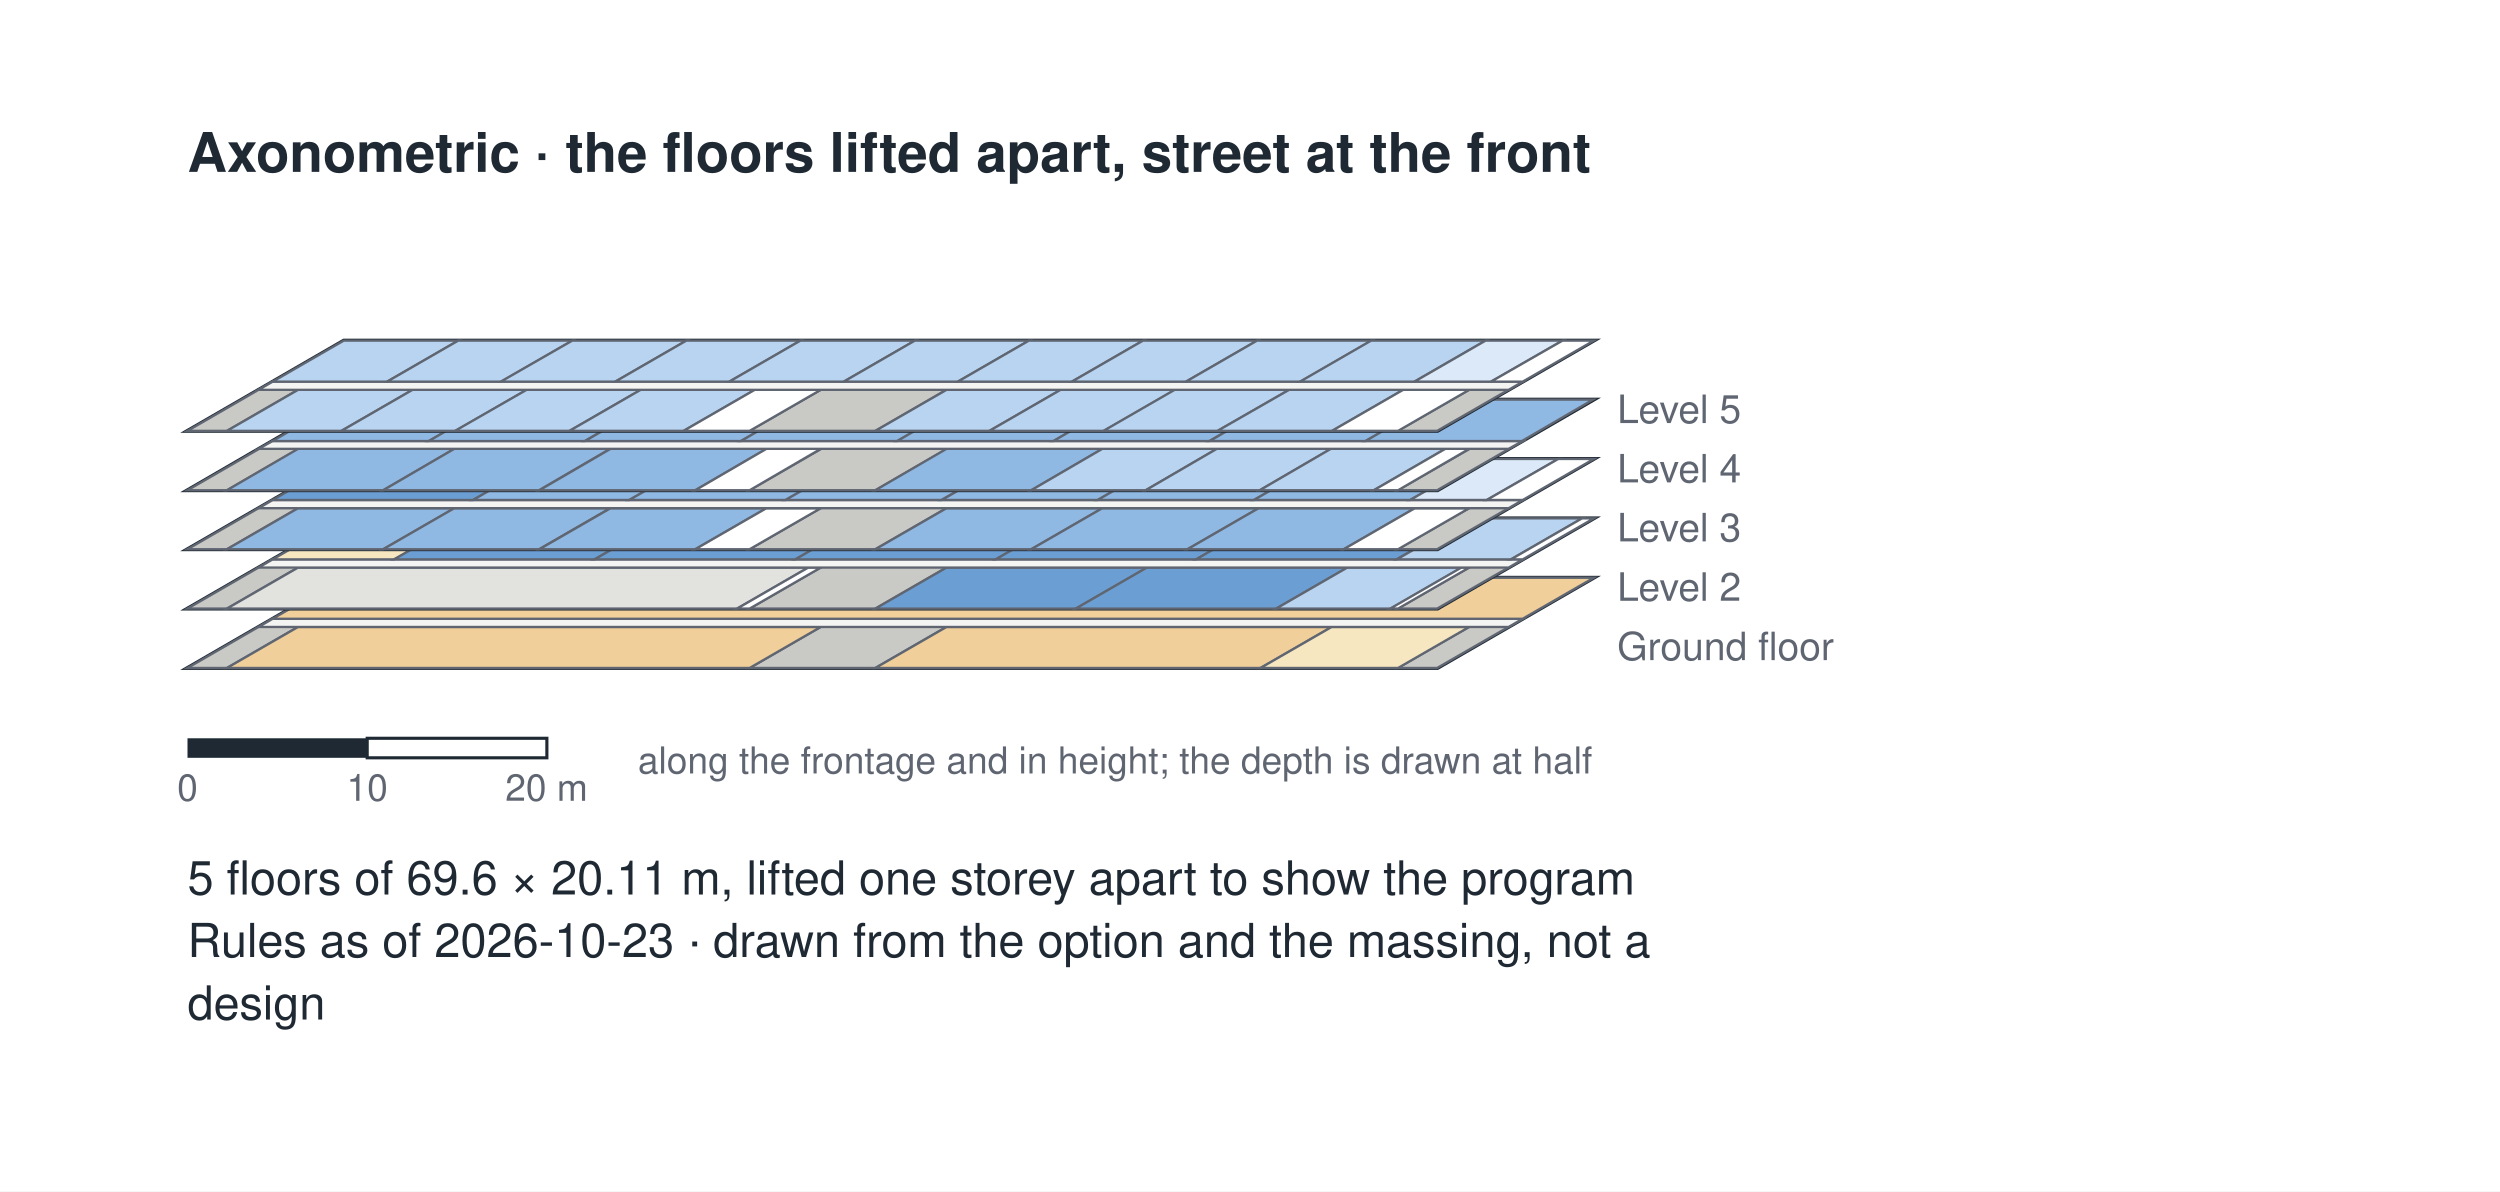
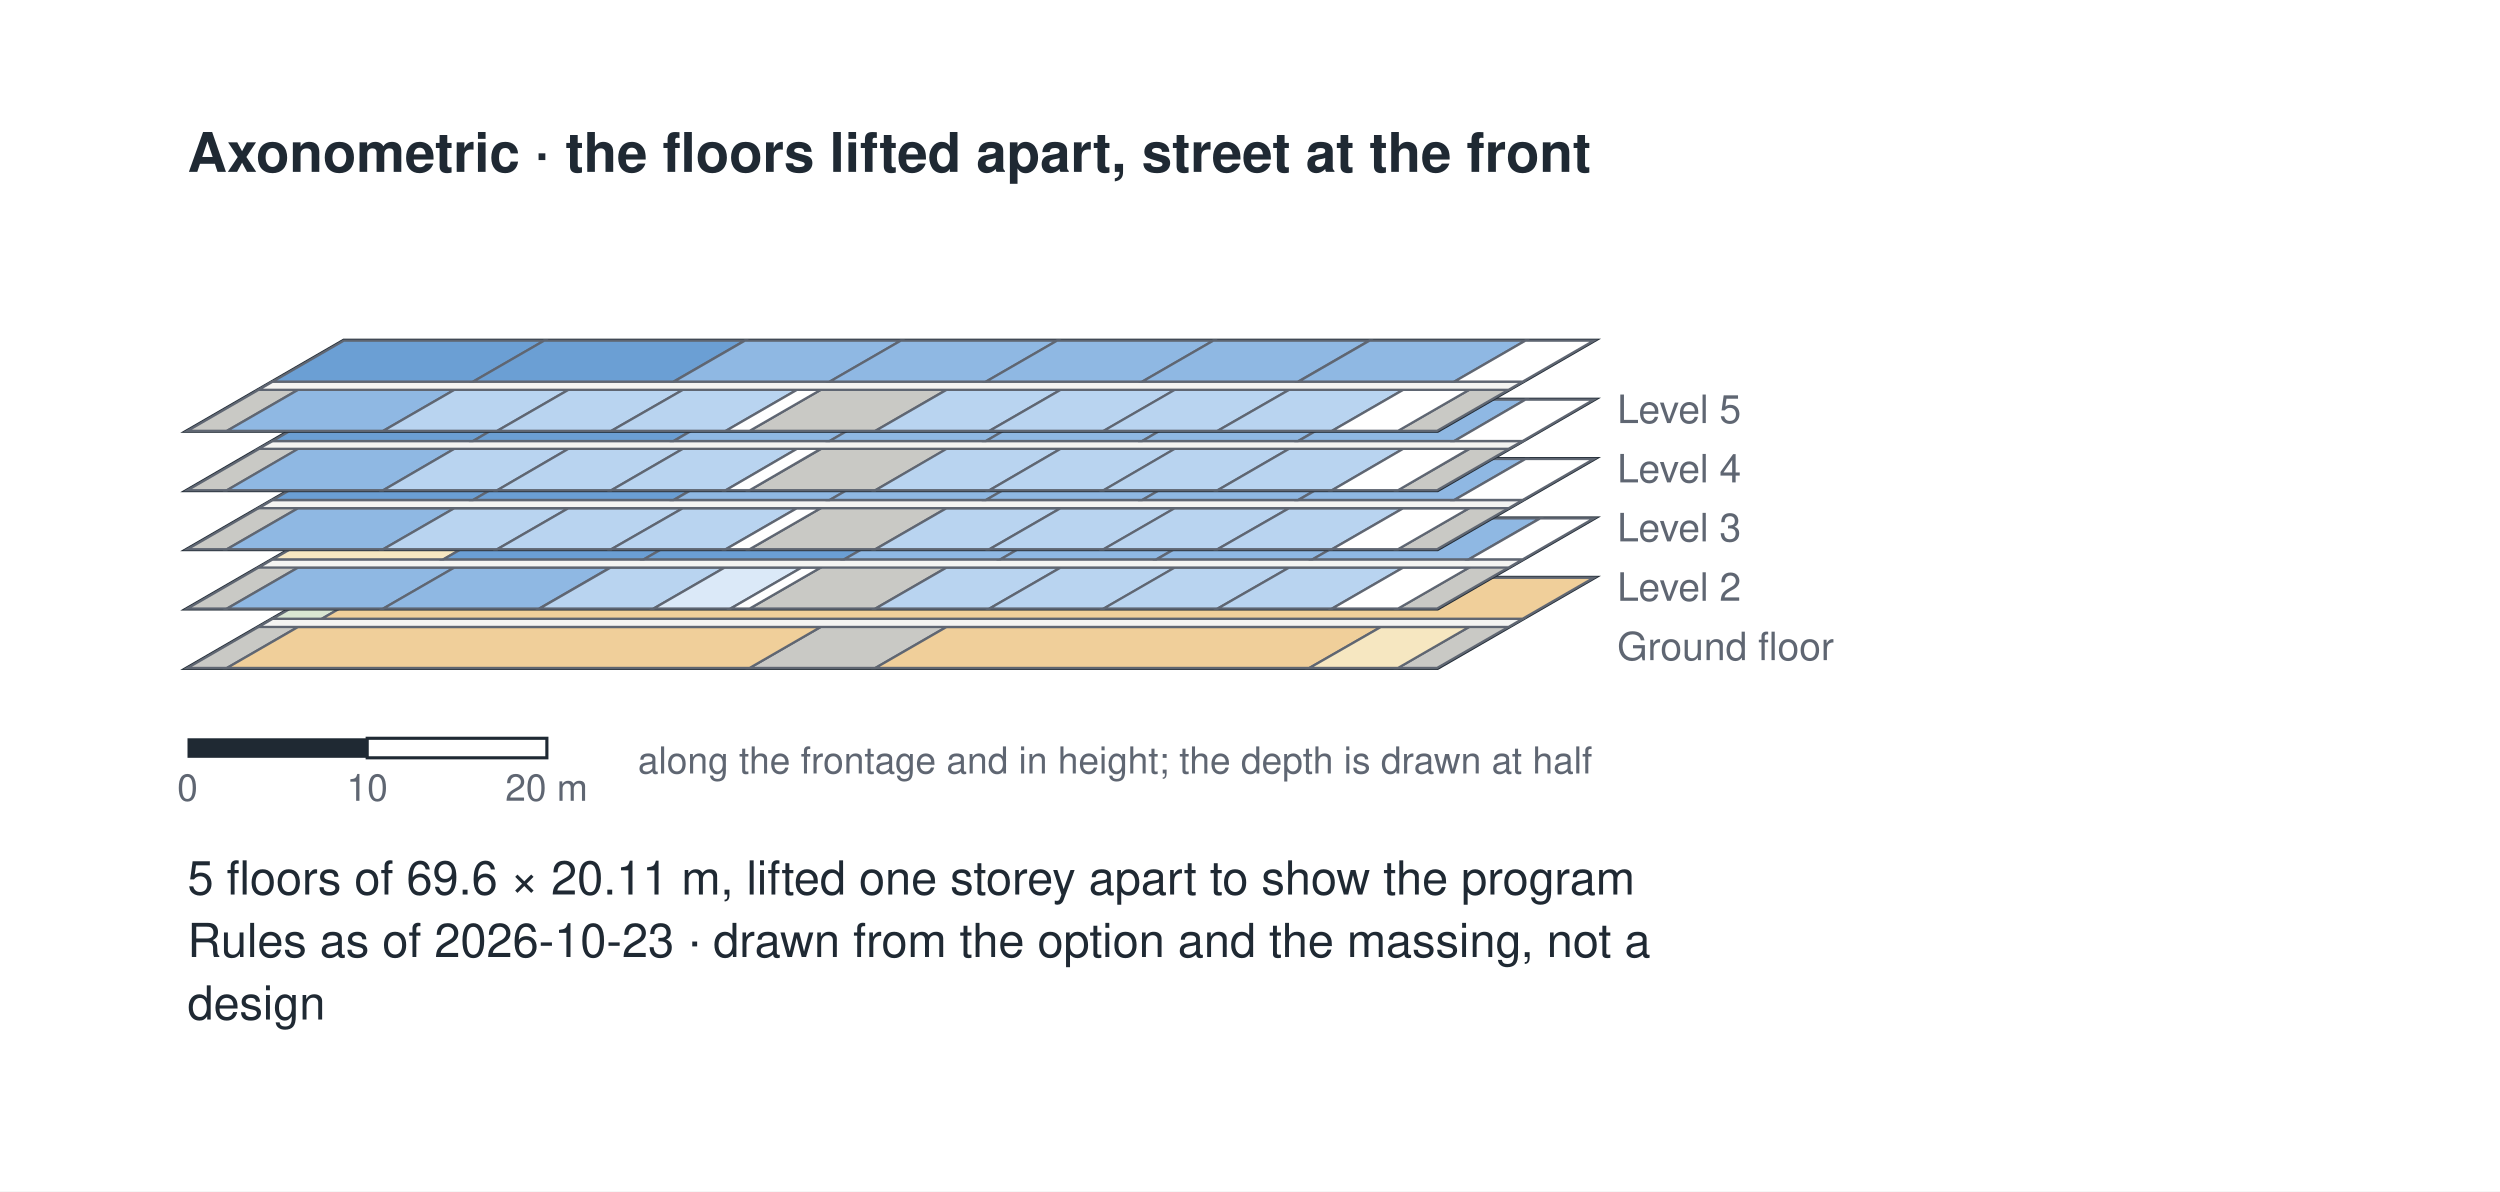
<svg xmlns="http://www.w3.org/2000/svg" width="640" height="305" viewBox="0 0 640 305" font-family="IBM Plex Sans, Helvetica, Arial, sans-serif" font-size="12" fill="#1f2933" role="img" aria-label="Axonometric of the stacked floors">
  <rect width="100%" height="100%" fill="#ffffff" />
  <text x="48" y="44" font-size="14" font-weight="600">Axonometric · the floors lifted apart, street at the front</text>
  <polygon points="88.0,147.9 408.0,147.9 368.0,171.0 48.0,171.0" fill="#f4f4f2" stroke="#1f2933" stroke-width="1" />
  <polygon points="69.8,158.4 79.9,158.4 58.1,171.0 48.0,171.0" fill="#c9c9c5" stroke="#5f6672" stroke-width="0.6" />
  <polygon points="213.7,158.4 245.9,158.4 224.1,171.0 191.9,171.0" fill="#c9c9c5" stroke="#5f6672" stroke-width="0.6" />
  <polygon points="379.7,158.4 389.8,158.4 367.9,171.0 357.8,171.0" fill="#c9c9c5" stroke="#5f6672" stroke-width="0.6" />
  <polygon points="76.3,160.5 210.1,160.5 191.9,171.0 58.1,171.0" fill="#f0cf9a" stroke="#5f6672" stroke-width="0.6" />
-   <polygon points="242.3,160.5 340.9,160.5 322.7,171.0 224.1,171.0" fill="#f0cf9a" stroke="#5f6672" stroke-width="0.6" />
-   <polygon points="340.9,160.5 376.1,160.5 357.9,171.0 322.7,171.0" fill="#f6e7c1" stroke="#5f6672" stroke-width="0.6" />
+   <polygon points="242.3,160.5 353.5,160.5 335.2,171.0 224.1,171.0" fill="#f0cf9a" stroke="#5f6672" stroke-width="0.6" />
+   <polygon points="353.5,160.5 376.1,160.5 357.9,171.0 335.2,171.0" fill="#f6e7c1" stroke="#5f6672" stroke-width="0.6" />
  <polygon points="69.8,158.4 389.8,158.4 386.2,160.5 66.2,160.5" fill="#f4f4f2" stroke="#5f6672" stroke-width="0.6" />
-   <polygon points="88.0,147.9 408.0,147.9 389.8,158.4 69.8,158.4" fill="#f0cf9a" stroke="#5f6672" stroke-width="0.6" />
+   <polygon points="88.0,147.9 100.6,147.9 82.4,158.4 69.8,158.4" fill="#d9e6d2" stroke="#5f6672" stroke-width="0.6" />
+   <polygon points="100.6,147.9 408.0,147.9 389.8,158.4 82.4,158.4" fill="#f0cf9a" stroke="#5f6672" stroke-width="0.6" />
  <text x="414.0" y="169.0" font-size="10" fill="#5f6672">Ground floor</text>
  <polygon points="88.0,132.7 408.0,132.7 368.0,155.8 48.0,155.8" fill="#f4f4f2" stroke="#1f2933" stroke-width="1" />
  <polygon points="69.8,143.2 79.9,143.2 58.1,155.8 48.0,155.8" fill="#c9c9c5" stroke="#5f6672" stroke-width="0.6" />
  <polygon points="213.7,143.2 245.9,143.2 224.1,155.8 191.9,155.8" fill="#c9c9c5" stroke="#5f6672" stroke-width="0.6" />
  <polygon points="379.7,143.2 389.8,143.2 367.9,155.8 357.8,155.8" fill="#c9c9c5" stroke="#5f6672" stroke-width="0.6" />
-   <polygon points="76.3,145.3 206.9,145.3 188.7,155.8 58.1,155.8" fill="#e2e2df" stroke="#5f6672" stroke-width="0.6" />
-   <polygon points="242.3,145.3 293.6,145.3 275.4,155.8 224.1,155.8" fill="#6b9fd4" stroke="#5f6672" stroke-width="0.6" />
-   <polygon points="293.6,145.3 344.9,145.3 326.7,155.8 275.4,155.8" fill="#6b9fd4" stroke="#5f6672" stroke-width="0.6" />
-   <polygon points="344.9,145.3 374.2,145.3 356.0,155.8 326.7,155.8" fill="#b9d4f0" stroke="#5f6672" stroke-width="0.6" />
-   <polygon points="206.9,145.3 210.1,145.3 191.9,155.8 188.7,155.8" fill="#ffffff" stroke="#5f6672" stroke-width="0.6" />
-   <polygon points="374.1,145.3 376.1,145.3 357.9,155.8 355.9,155.8" fill="#ffffff" stroke="#5f6672" stroke-width="0.6" />
+   <polygon points="76.3,145.3 116.3,145.3 98.1,155.8 58.1,155.8" fill="#8fb8e3" stroke="#5f6672" stroke-width="0.6" />
+   <polygon points="116.3,145.3 156.2,145.3 138.0,155.8 98.1,155.8" fill="#8fb8e3" stroke="#5f6672" stroke-width="0.6" />
+   <polygon points="156.3,145.3 185.5,145.3 167.3,155.8 138.1,155.8" fill="#b9d4f0" stroke="#5f6672" stroke-width="0.6" />
+   <polygon points="185.5,145.3 205.2,145.3 187.0,155.8 167.3,155.8" fill="#dbe9f8" stroke="#5f6672" stroke-width="0.6" />
+   <polygon points="242.3,145.3 271.5,145.3 253.3,155.8 224.1,155.8" fill="#b9d4f0" stroke="#5f6672" stroke-width="0.6" />
+   <polygon points="271.5,145.3 300.8,145.3 282.6,155.8 253.3,155.8" fill="#b9d4f0" stroke="#5f6672" stroke-width="0.6" />
+   <polygon points="300.7,145.3 330.0,145.3 311.7,155.8 282.5,155.8" fill="#b9d4f0" stroke="#5f6672" stroke-width="0.6" />
+   <polygon points="330.0,145.3 359.2,145.3 341.0,155.8 311.7,155.8" fill="#b9d4f0" stroke="#5f6672" stroke-width="0.6" />
+   <polygon points="205.2,145.3 210.1,145.3 191.9,155.8 187.0,155.8" fill="#ffffff" stroke="#5f6672" stroke-width="0.6" />
+   <polygon points="359.2,145.3 376.1,145.3 357.9,155.8 341.0,155.8" fill="#ffffff" stroke="#5f6672" stroke-width="0.6" />
  <polygon points="69.8,143.2 389.8,143.2 386.2,145.3 66.2,145.3" fill="#f4f4f2" stroke="#5f6672" stroke-width="0.6" />
-   <polygon points="88.0,132.7 119.2,132.7 100.9,143.2 69.8,143.2" fill="#f6e7c1" stroke="#5f6672" stroke-width="0.6" />
-   <polygon points="119.2,132.7 170.5,132.7 152.2,143.2 100.9,143.2" fill="#6b9fd4" stroke="#5f6672" stroke-width="0.6" />
-   <polygon points="170.5,132.7 221.8,132.7 203.6,143.2 152.2,143.2" fill="#6b9fd4" stroke="#5f6672" stroke-width="0.6" />
-   <polygon points="221.8,132.7 273.1,132.7 254.9,143.2 203.6,143.2" fill="#6b9fd4" stroke="#5f6672" stroke-width="0.6" />
-   <polygon points="273.1,132.7 324.4,132.7 306.2,143.2 254.9,143.2" fill="#6b9fd4" stroke="#5f6672" stroke-width="0.6" />
-   <polygon points="324.4,132.7 375.7,132.7 357.5,143.2 306.2,143.2" fill="#6b9fd4" stroke="#5f6672" stroke-width="0.6" />
-   <polygon points="375.8,132.7 405.0,132.7 386.8,143.2 357.6,143.2" fill="#b9d4f0" stroke="#5f6672" stroke-width="0.6" />
-   <polygon points="405.0,132.7 408.0,132.7 389.8,143.2 386.8,143.2" fill="#ffffff" stroke="#5f6672" stroke-width="0.6" />
+   <polygon points="88.0,132.7 131.7,132.7 113.5,143.2 69.8,143.2" fill="#f6e7c1" stroke="#5f6672" stroke-width="0.6" />
+   <polygon points="131.7,132.7 183.0,132.7 164.8,143.2 113.5,143.2" fill="#6b9fd4" stroke="#5f6672" stroke-width="0.6" />
+   <polygon points="183.1,132.7 234.4,132.7 216.1,143.2 164.8,143.2" fill="#6b9fd4" stroke="#5f6672" stroke-width="0.6" />
+   <polygon points="234.4,132.7 274.3,132.7 256.1,143.2 216.1,143.2" fill="#8fb8e3" stroke="#5f6672" stroke-width="0.6" />
+   <polygon points="274.3,132.7 314.3,132.7 296.0,143.2 256.1,143.2" fill="#8fb8e3" stroke="#5f6672" stroke-width="0.6" />
+   <polygon points="314.3,132.7 354.3,132.7 336.0,143.2 296.1,143.2" fill="#8fb8e3" stroke="#5f6672" stroke-width="0.6" />
+   <polygon points="354.3,132.7 394.2,132.7 376.0,143.2 336.0,143.2" fill="#8fb8e3" stroke="#5f6672" stroke-width="0.6" />
+   <polygon points="394.3,132.7 408.0,132.7 389.8,143.2 376.0,143.2" fill="#ffffff" stroke="#5f6672" stroke-width="0.6" />
  <text x="414.0" y="153.8" font-size="10" fill="#5f6672">Level 2</text>
  <polygon points="88.0,117.5 408.0,117.5 368.0,140.6 48.0,140.6" fill="#f4f4f2" stroke="#1f2933" stroke-width="1" />
  <polygon points="69.8,128.0 79.9,128.0 58.1,140.6 48.0,140.6" fill="#c9c9c5" stroke="#5f6672" stroke-width="0.6" />
  <polygon points="213.7,128.0 245.9,128.0 224.1,140.6 191.9,140.6" fill="#c9c9c5" stroke="#5f6672" stroke-width="0.6" />
  <polygon points="379.7,128.0 389.8,128.0 367.9,140.6 357.8,140.6" fill="#c9c9c5" stroke="#5f6672" stroke-width="0.6" />
  <polygon points="76.3,130.1 116.3,130.1 98.1,140.6 58.1,140.6" fill="#8fb8e3" stroke="#5f6672" stroke-width="0.6" />
-   <polygon points="116.3,130.1 156.2,130.1 138.0,140.6 98.1,140.6" fill="#8fb8e3" stroke="#5f6672" stroke-width="0.6" />
-   <polygon points="156.3,130.1 196.2,130.1 178.0,140.6 138.1,140.6" fill="#8fb8e3" stroke="#5f6672" stroke-width="0.6" />
-   <polygon points="242.3,130.1 282.2,130.1 264.0,140.6 224.1,140.6" fill="#8fb8e3" stroke="#5f6672" stroke-width="0.6" />
-   <polygon points="282.2,130.1 322.2,130.1 304.0,140.6 264.0,140.6" fill="#8fb8e3" stroke="#5f6672" stroke-width="0.6" />
-   <polygon points="322.2,130.1 362.2,130.1 344.0,140.6 304.0,140.6" fill="#8fb8e3" stroke="#5f6672" stroke-width="0.6" />
-   <polygon points="196.2,130.1 210.1,130.1 191.9,140.6 178.0,140.6" fill="#ffffff" stroke="#5f6672" stroke-width="0.6" />
-   <polygon points="362.2,130.1 376.1,130.1 357.9,140.6 344.0,140.6" fill="#ffffff" stroke="#5f6672" stroke-width="0.6" />
+   <polygon points="116.3,130.1 145.5,130.1 127.3,140.6 98.1,140.6" fill="#b9d4f0" stroke="#5f6672" stroke-width="0.6" />
+   <polygon points="145.5,130.1 174.8,130.1 156.5,140.6 127.3,140.6" fill="#b9d4f0" stroke="#5f6672" stroke-width="0.6" />
+   <polygon points="174.8,130.1 204.0,130.1 185.8,140.6 156.5,140.6" fill="#b9d4f0" stroke="#5f6672" stroke-width="0.6" />
+   <polygon points="242.3,130.1 271.5,130.1 253.3,140.6 224.1,140.6" fill="#b9d4f0" stroke="#5f6672" stroke-width="0.6" />
+   <polygon points="271.5,130.1 300.8,130.1 282.6,140.6 253.3,140.6" fill="#b9d4f0" stroke="#5f6672" stroke-width="0.6" />
+   <polygon points="300.7,130.1 330.0,130.1 311.7,140.6 282.5,140.6" fill="#b9d4f0" stroke="#5f6672" stroke-width="0.6" />
+   <polygon points="330.0,130.1 359.2,130.1 341.0,140.6 311.7,140.6" fill="#b9d4f0" stroke="#5f6672" stroke-width="0.6" />
+   <polygon points="204.0,130.1 210.1,130.1 191.9,140.6 185.8,140.6" fill="#ffffff" stroke="#5f6672" stroke-width="0.6" />
+   <polygon points="359.2,130.1 376.1,130.1 357.9,140.6 341.0,140.6" fill="#ffffff" stroke="#5f6672" stroke-width="0.6" />
  <polygon points="69.8,128.0 389.8,128.0 386.2,130.1 66.2,130.1" fill="#f4f4f2" stroke="#5f6672" stroke-width="0.6" />
  <polygon points="88.0,117.5 139.3,117.5 121.1,128.0 69.8,128.0" fill="#6b9fd4" stroke="#5f6672" stroke-width="0.6" />
-   <polygon points="139.3,117.5 179.3,117.5 161.1,128.0 121.1,128.0" fill="#8fb8e3" stroke="#5f6672" stroke-width="0.6" />
-   <polygon points="179.3,117.5 219.3,117.5 201.1,128.0 161.1,128.0" fill="#8fb8e3" stroke="#5f6672" stroke-width="0.6" />
-   <polygon points="219.3,117.5 259.2,117.5 241.0,128.0 201.1,128.0" fill="#8fb8e3" stroke="#5f6672" stroke-width="0.6" />
-   <polygon points="259.3,117.5 299.2,117.5 281.0,128.0 241.1,128.0" fill="#8fb8e3" stroke="#5f6672" stroke-width="0.6" />
-   <polygon points="299.2,117.5 339.2,117.5 321.0,128.0 281.0,128.0" fill="#8fb8e3" stroke="#5f6672" stroke-width="0.6" />
-   <polygon points="339.2,117.5 379.2,117.5 361.0,128.0 321.0,128.0" fill="#8fb8e3" stroke="#5f6672" stroke-width="0.6" />
-   <polygon points="379.2,117.5 398.9,117.5 380.6,128.0 361.0,128.0" fill="#dbe9f8" stroke="#5f6672" stroke-width="0.6" />
-   <polygon points="398.9,117.5 408.0,117.5 389.8,128.0 380.6,128.0" fill="#ffffff" stroke="#5f6672" stroke-width="0.6" />
+   <polygon points="139.3,117.5 190.6,117.5 172.4,128.0 121.1,128.0" fill="#6b9fd4" stroke="#5f6672" stroke-width="0.6" />
+   <polygon points="190.7,117.5 230.6,117.5 212.4,128.0 172.5,128.0" fill="#8fb8e3" stroke="#5f6672" stroke-width="0.6" />
+   <polygon points="230.6,117.5 270.6,117.5 252.4,128.0 212.4,128.0" fill="#8fb8e3" stroke="#5f6672" stroke-width="0.6" />
+   <polygon points="270.6,117.5 310.6,117.5 292.4,128.0 252.4,128.0" fill="#8fb8e3" stroke="#5f6672" stroke-width="0.6" />
+   <polygon points="310.6,117.5 350.5,117.5 332.3,128.0 292.4,128.0" fill="#8fb8e3" stroke="#5f6672" stroke-width="0.6" />
+   <polygon points="350.6,117.5 390.5,117.5 372.3,128.0 332.4,128.0" fill="#8fb8e3" stroke="#5f6672" stroke-width="0.6" />
+   <polygon points="390.5,117.5 408.0,117.5 389.8,128.0 372.3,128.0" fill="#ffffff" stroke="#5f6672" stroke-width="0.6" />
  <text x="414.0" y="138.6" font-size="10" fill="#5f6672">Level 3</text>
  <polygon points="88.0,102.3 408.0,102.3 368.0,125.5 48.0,125.5" fill="#f4f4f2" stroke="#1f2933" stroke-width="1" />
  <polygon points="69.8,112.9 79.9,112.9 58.1,125.5 48.0,125.5" fill="#c9c9c5" stroke="#5f6672" stroke-width="0.6" />
  <polygon points="213.7,112.9 245.9,112.9 224.1,125.5 191.9,125.5" fill="#c9c9c5" stroke="#5f6672" stroke-width="0.6" />
  <polygon points="379.7,112.9 389.8,112.9 367.9,125.5 357.8,125.5" fill="#c9c9c5" stroke="#5f6672" stroke-width="0.6" />
  <polygon points="76.3,114.9 116.3,114.9 98.1,125.5 58.1,125.5" fill="#8fb8e3" stroke="#5f6672" stroke-width="0.6" />
-   <polygon points="116.3,114.9 156.2,114.9 138.0,125.5 98.1,125.5" fill="#8fb8e3" stroke="#5f6672" stroke-width="0.6" />
-   <polygon points="156.3,114.9 196.2,114.9 178.0,125.5 138.1,125.5" fill="#8fb8e3" stroke="#5f6672" stroke-width="0.6" />
-   <polygon points="242.3,114.9 282.2,114.9 264.0,125.5 224.1,125.5" fill="#8fb8e3" stroke="#5f6672" stroke-width="0.6" />
-   <polygon points="282.2,114.9 311.5,114.9 293.3,125.5 264.0,125.5" fill="#b9d4f0" stroke="#5f6672" stroke-width="0.6" />
-   <polygon points="311.5,114.9 340.7,114.9 322.5,125.5 293.3,125.5" fill="#b9d4f0" stroke="#5f6672" stroke-width="0.6" />
-   <polygon points="340.7,114.9 370.0,114.9 351.7,125.5 322.5,125.5" fill="#b9d4f0" stroke="#5f6672" stroke-width="0.6" />
-   <polygon points="196.2,114.9 210.1,114.9 191.9,125.5 178.0,125.5" fill="#ffffff" stroke="#5f6672" stroke-width="0.6" />
-   <polygon points="370.0,114.9 376.1,114.9 357.9,125.5 351.7,125.5" fill="#ffffff" stroke="#5f6672" stroke-width="0.6" />
+   <polygon points="116.3,114.9 145.5,114.9 127.3,125.5 98.1,125.5" fill="#b9d4f0" stroke="#5f6672" stroke-width="0.6" />
+   <polygon points="145.5,114.9 174.8,114.9 156.5,125.5 127.3,125.5" fill="#b9d4f0" stroke="#5f6672" stroke-width="0.6" />
+   <polygon points="174.8,114.9 204.0,114.9 185.8,125.5 156.5,125.5" fill="#b9d4f0" stroke="#5f6672" stroke-width="0.6" />
+   <polygon points="242.3,114.9 271.5,114.9 253.3,125.5 224.1,125.5" fill="#b9d4f0" stroke="#5f6672" stroke-width="0.6" />
+   <polygon points="271.5,114.9 300.8,114.9 282.6,125.5 253.3,125.5" fill="#b9d4f0" stroke="#5f6672" stroke-width="0.6" />
+   <polygon points="300.7,114.9 330.0,114.9 311.7,125.5 282.5,125.5" fill="#b9d4f0" stroke="#5f6672" stroke-width="0.6" />
+   <polygon points="330.0,114.9 359.2,114.9 341.0,125.5 311.7,125.5" fill="#b9d4f0" stroke="#5f6672" stroke-width="0.6" />
+   <polygon points="204.0,114.9 210.1,114.9 191.9,125.5 185.8,125.5" fill="#ffffff" stroke="#5f6672" stroke-width="0.6" />
+   <polygon points="359.2,114.9 376.1,114.9 357.9,125.5 341.0,125.5" fill="#ffffff" stroke="#5f6672" stroke-width="0.6" />
  <polygon points="69.8,112.9 389.8,112.9 386.2,114.9 66.2,114.9" fill="#f4f4f2" stroke="#5f6672" stroke-width="0.6" />
-   <polygon points="88.0,102.3 128.0,102.3 109.8,112.9 69.8,112.9" fill="#8fb8e3" stroke="#5f6672" stroke-width="0.6" />
-   <polygon points="128.0,102.3 167.9,102.3 149.7,112.9 109.8,112.9" fill="#8fb8e3" stroke="#5f6672" stroke-width="0.6" />
-   <polygon points="168.0,102.3 207.9,102.3 189.7,112.9 149.8,112.9" fill="#8fb8e3" stroke="#5f6672" stroke-width="0.6" />
-   <polygon points="207.9,102.3 247.9,102.3 229.7,112.9 189.7,112.9" fill="#8fb8e3" stroke="#5f6672" stroke-width="0.6" />
-   <polygon points="247.9,102.3 287.9,102.3 269.7,112.9 229.7,112.9" fill="#8fb8e3" stroke="#5f6672" stroke-width="0.6" />
-   <polygon points="287.9,102.3 327.8,102.3 309.6,112.9 269.7,112.9" fill="#8fb8e3" stroke="#5f6672" stroke-width="0.6" />
-   <polygon points="327.9,102.3 367.8,102.3 349.6,112.9 309.7,112.9" fill="#8fb8e3" stroke="#5f6672" stroke-width="0.6" />
-   <polygon points="367.8,102.3 407.8,102.3 389.6,112.9 349.6,112.9" fill="#8fb8e3" stroke="#5f6672" stroke-width="0.6" />
+   <polygon points="88.0,102.3 139.3,102.3 121.1,112.9 69.8,112.9" fill="#6b9fd4" stroke="#5f6672" stroke-width="0.6" />
+   <polygon points="139.3,102.3 190.6,102.3 172.4,112.9 121.1,112.9" fill="#6b9fd4" stroke="#5f6672" stroke-width="0.6" />
+   <polygon points="190.7,102.3 230.6,102.3 212.4,112.9 172.5,112.9" fill="#8fb8e3" stroke="#5f6672" stroke-width="0.6" />
+   <polygon points="230.6,102.3 270.6,102.3 252.4,112.9 212.4,112.9" fill="#8fb8e3" stroke="#5f6672" stroke-width="0.6" />
+   <polygon points="270.6,102.3 310.6,102.3 292.4,112.9 252.4,112.9" fill="#8fb8e3" stroke="#5f6672" stroke-width="0.6" />
+   <polygon points="310.6,102.3 350.5,102.3 332.3,112.9 292.4,112.9" fill="#8fb8e3" stroke="#5f6672" stroke-width="0.6" />
+   <polygon points="350.6,102.3 390.5,102.3 372.3,112.9 332.4,112.9" fill="#8fb8e3" stroke="#5f6672" stroke-width="0.6" />
+   <polygon points="390.5,102.3 408.0,102.3 389.8,112.9 372.3,112.9" fill="#ffffff" stroke="#5f6672" stroke-width="0.6" />
  <text x="414.0" y="123.5" font-size="10" fill="#5f6672">Level 4</text>
  <polygon points="88.0,87.2 408.0,87.2 368.0,110.3 48.0,110.3" fill="#f4f4f2" stroke="#1f2933" stroke-width="1" />
  <polygon points="69.8,97.7 79.9,97.7 58.1,110.3 48.0,110.3" fill="#c9c9c5" stroke="#5f6672" stroke-width="0.6" />
  <polygon points="213.7,97.7 245.9,97.7 224.1,110.3 191.9,110.3" fill="#c9c9c5" stroke="#5f6672" stroke-width="0.6" />
  <polygon points="379.7,97.7 389.8,97.7 367.9,110.3 357.8,110.3" fill="#c9c9c5" stroke="#5f6672" stroke-width="0.6" />
-   <polygon points="76.3,99.8 105.6,99.8 87.4,110.3 58.1,110.3" fill="#b9d4f0" stroke="#5f6672" stroke-width="0.6" />
-   <polygon points="105.6,99.8 134.8,99.8 116.6,110.3 87.4,110.3" fill="#b9d4f0" stroke="#5f6672" stroke-width="0.6" />
-   <polygon points="134.8,99.8 164.0,99.8 145.8,110.3 116.5,110.3" fill="#b9d4f0" stroke="#5f6672" stroke-width="0.6" />
-   <polygon points="164.0,99.8 193.2,99.8 175.0,110.3 145.8,110.3" fill="#b9d4f0" stroke="#5f6672" stroke-width="0.6" />
+   <polygon points="76.3,99.8 116.3,99.8 98.1,110.3 58.1,110.3" fill="#8fb8e3" stroke="#5f6672" stroke-width="0.6" />
+   <polygon points="116.3,99.8 145.5,99.8 127.3,110.3 98.1,110.3" fill="#b9d4f0" stroke="#5f6672" stroke-width="0.6" />
+   <polygon points="145.5,99.8 174.8,99.8 156.5,110.3 127.3,110.3" fill="#b9d4f0" stroke="#5f6672" stroke-width="0.6" />
+   <polygon points="174.8,99.8 204.0,99.8 185.8,110.3 156.5,110.3" fill="#b9d4f0" stroke="#5f6672" stroke-width="0.6" />
  <polygon points="242.3,99.8 271.5,99.8 253.3,110.3 224.1,110.3" fill="#b9d4f0" stroke="#5f6672" stroke-width="0.6" />
  <polygon points="271.5,99.8 300.8,99.8 282.6,110.3 253.3,110.3" fill="#b9d4f0" stroke="#5f6672" stroke-width="0.6" />
  <polygon points="300.7,99.8 330.0,99.8 311.7,110.3 282.5,110.3" fill="#b9d4f0" stroke="#5f6672" stroke-width="0.6" />
  <polygon points="330.0,99.8 359.2,99.8 341.0,110.3 311.7,110.3" fill="#b9d4f0" stroke="#5f6672" stroke-width="0.6" />
-   <polygon points="193.2,99.8 210.1,99.8 191.9,110.3 175.0,110.3" fill="#ffffff" stroke="#5f6672" stroke-width="0.6" />
+   <polygon points="204.0,99.8 210.1,99.8 191.9,110.3 185.8,110.3" fill="#ffffff" stroke="#5f6672" stroke-width="0.6" />
  <polygon points="359.2,99.8 376.1,99.8 357.9,110.3 341.0,110.3" fill="#ffffff" stroke="#5f6672" stroke-width="0.6" />
  <polygon points="69.8,97.7 389.8,97.7 386.2,99.8 66.2,99.8" fill="#f4f4f2" stroke="#5f6672" stroke-width="0.6" />
-   <polygon points="88.0,87.2 117.3,87.2 99.1,97.7 69.8,97.7" fill="#b9d4f0" stroke="#5f6672" stroke-width="0.6" />
-   <polygon points="117.3,87.2 146.5,87.2 128.3,97.7 99.1,97.7" fill="#b9d4f0" stroke="#5f6672" stroke-width="0.6" />
-   <polygon points="146.5,87.2 175.7,87.2 157.5,97.7 128.2,97.7" fill="#b9d4f0" stroke="#5f6672" stroke-width="0.6" />
-   <polygon points="175.7,87.2 204.9,87.2 186.7,97.7 157.5,97.7" fill="#b9d4f0" stroke="#5f6672" stroke-width="0.6" />
-   <polygon points="204.9,87.2 234.2,87.2 216.0,97.7 186.7,97.7" fill="#b9d4f0" stroke="#5f6672" stroke-width="0.6" />
-   <polygon points="234.2,87.2 263.4,87.2 245.2,97.7 216.0,97.7" fill="#b9d4f0" stroke="#5f6672" stroke-width="0.6" />
-   <polygon points="263.4,87.2 292.6,87.2 274.4,97.7 245.2,97.7" fill="#b9d4f0" stroke="#5f6672" stroke-width="0.6" />
-   <polygon points="292.6,87.2 321.8,87.2 303.6,97.7 274.4,97.7" fill="#b9d4f0" stroke="#5f6672" stroke-width="0.6" />
-   <polygon points="321.8,87.2 351.1,87.2 332.9,97.7 303.6,97.7" fill="#b9d4f0" stroke="#5f6672" stroke-width="0.6" />
-   <polygon points="351.0,87.2 380.3,87.2 362.1,97.7 332.8,97.7" fill="#b9d4f0" stroke="#5f6672" stroke-width="0.6" />
-   <polygon points="380.3,87.2 400.0,87.2 381.7,97.7 362.1,97.7" fill="#dbe9f8" stroke="#5f6672" stroke-width="0.6" />
-   <polygon points="400.0,87.2 408.0,87.2 389.8,97.7 381.7,97.7" fill="#ffffff" stroke="#5f6672" stroke-width="0.6" />
+   <polygon points="88.0,87.2 139.3,87.2 121.1,97.7 69.8,97.7" fill="#6b9fd4" stroke="#5f6672" stroke-width="0.6" />
+   <polygon points="139.3,87.2 190.6,87.2 172.4,97.7 121.1,97.7" fill="#6b9fd4" stroke="#5f6672" stroke-width="0.6" />
+   <polygon points="190.7,87.2 230.6,87.2 212.4,97.7 172.5,97.7" fill="#8fb8e3" stroke="#5f6672" stroke-width="0.6" />
+   <polygon points="230.6,87.2 270.6,87.2 252.4,97.7 212.4,97.7" fill="#8fb8e3" stroke="#5f6672" stroke-width="0.6" />
+   <polygon points="270.6,87.2 310.6,87.2 292.4,97.7 252.4,97.7" fill="#8fb8e3" stroke="#5f6672" stroke-width="0.6" />
+   <polygon points="310.6,87.2 350.5,87.2 332.3,97.7 292.4,97.7" fill="#8fb8e3" stroke="#5f6672" stroke-width="0.6" />
+   <polygon points="350.6,87.2 390.5,87.2 372.3,97.7 332.4,97.7" fill="#8fb8e3" stroke="#5f6672" stroke-width="0.6" />
+   <polygon points="390.5,87.2 408.0,87.2 389.8,97.7 372.3,97.7" fill="#ffffff" stroke="#5f6672" stroke-width="0.6" />
  <text x="414.0" y="108.3" font-size="10" fill="#5f6672">Level 5</text>
  <rect x="48.0" y="189.0" width="46.0" height="5" fill="#1f2933" />
  <rect x="94.0" y="189.0" width="46.0" height="5" fill="#ffffff" stroke="#1f2933" stroke-width="0.8" />
  <text x="48.0" y="205.0" font-size="9.5" text-anchor="middle" fill="#5f6672">0</text>
  <text x="94.0" y="205.0" font-size="9.5" text-anchor="middle" fill="#5f6672">10</text>
  <text x="139.9" y="205.0" font-size="9.5" text-anchor="middle" fill="#5f6672">20 m</text>
  <text x="163.3" y="198.0" font-size="9.5" fill="#5f6672">along the frontage and in height; the depth is drawn at half</text>
  <text x="48.0" y="229.0" font-size="12" fill="#1f2933">5 floors of 69.6 × 20.11 m, lifted one storey apart to show the program</text>
  <text x="48.0" y="245.0" font-size="12" fill="#1f2933">Rules as of 2026-10-23 · drawn from the option and the massing, not a</text>
  <text x="48.0" y="261.0" font-size="12" fill="#1f2933">design</text>
</svg>
